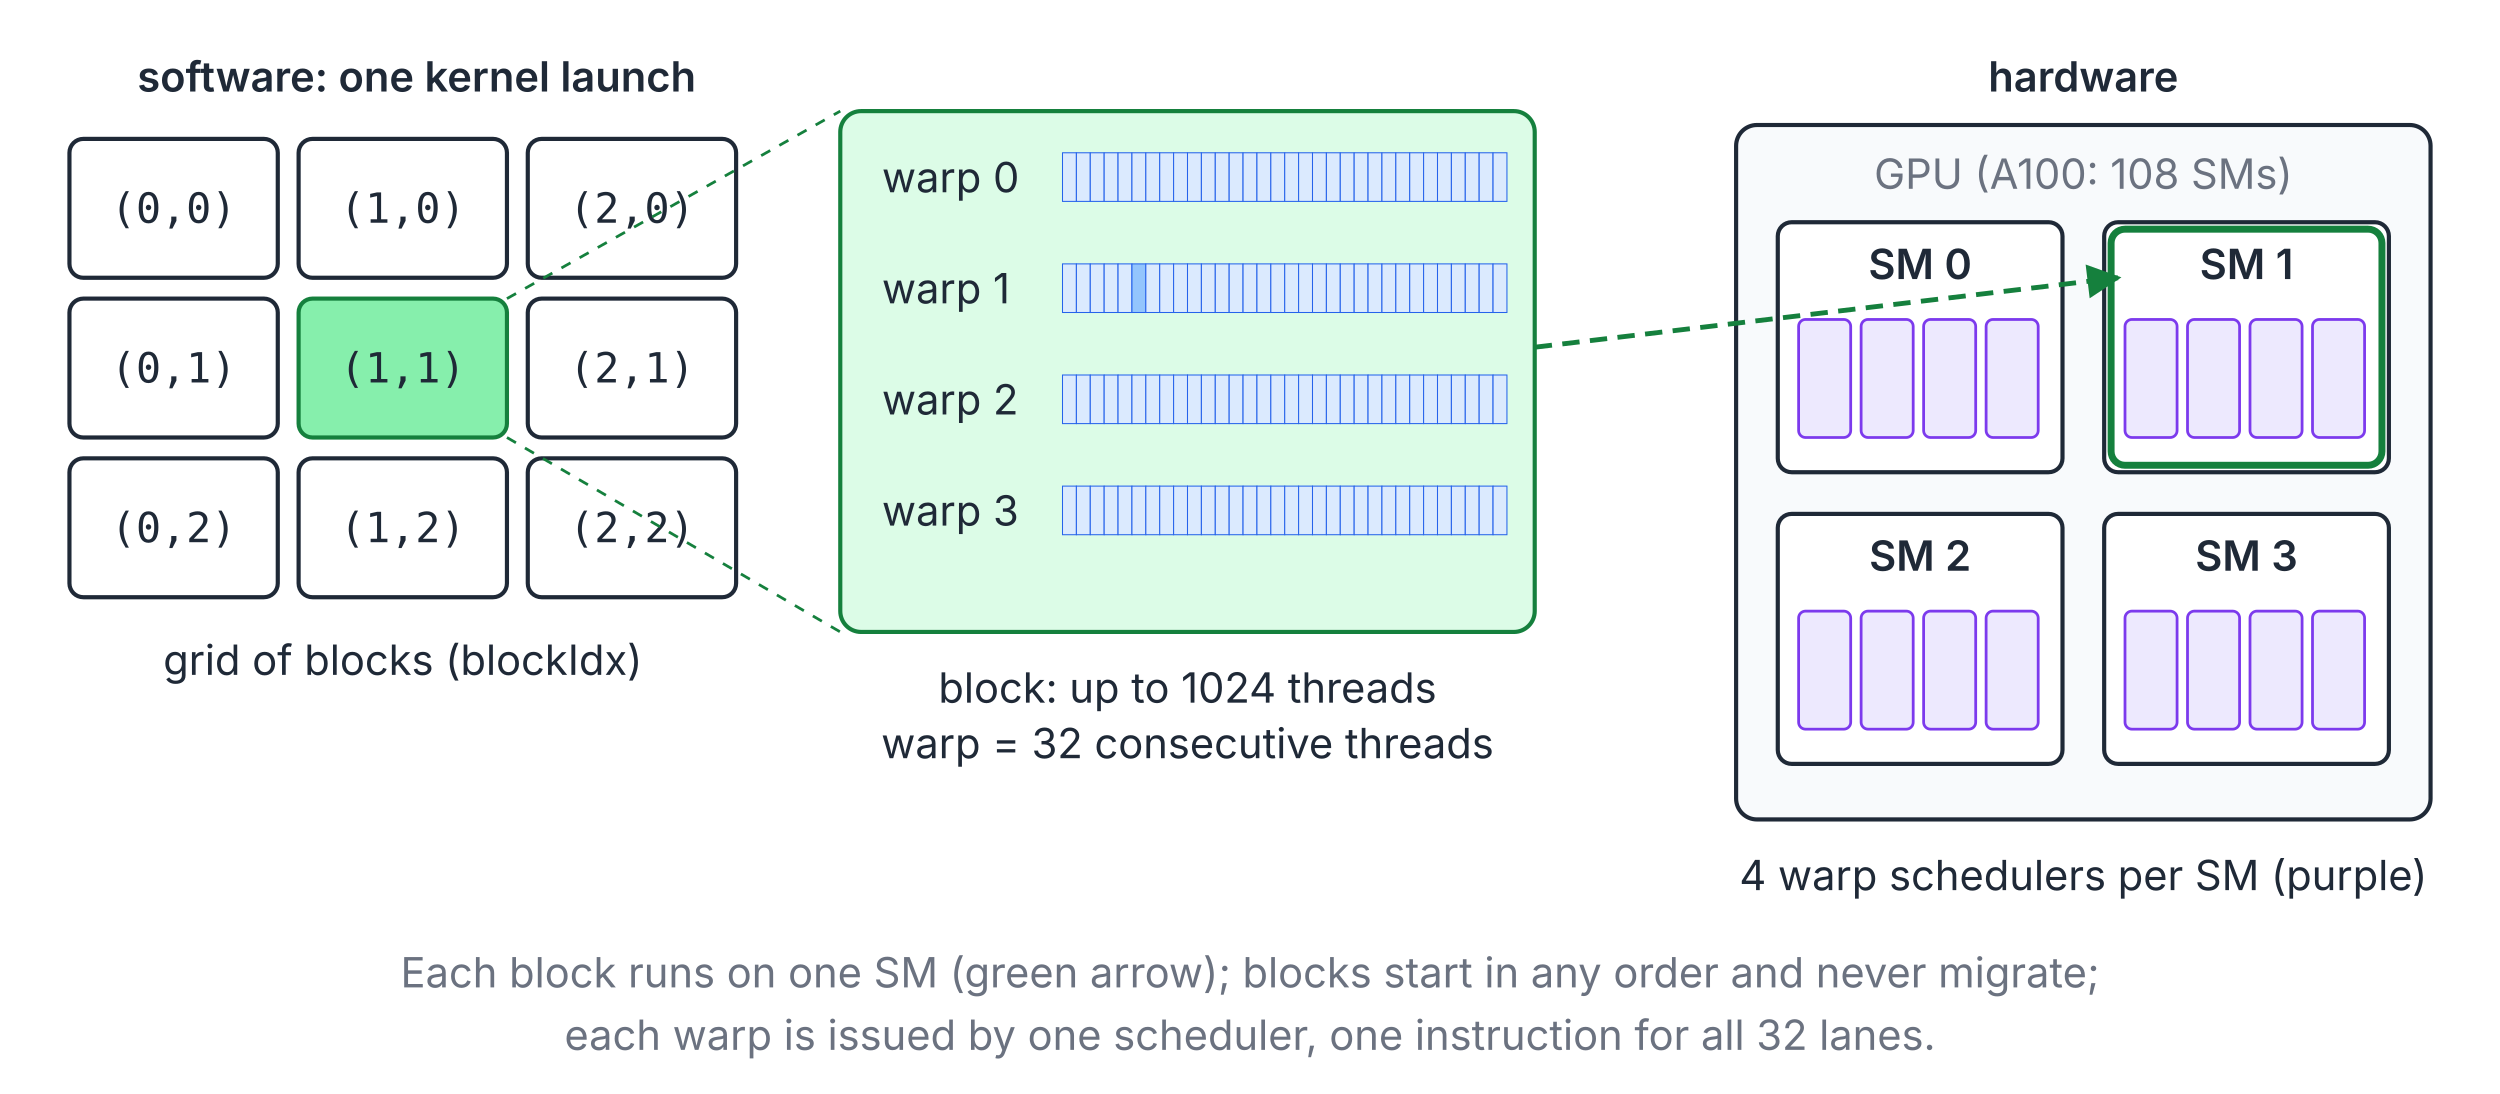
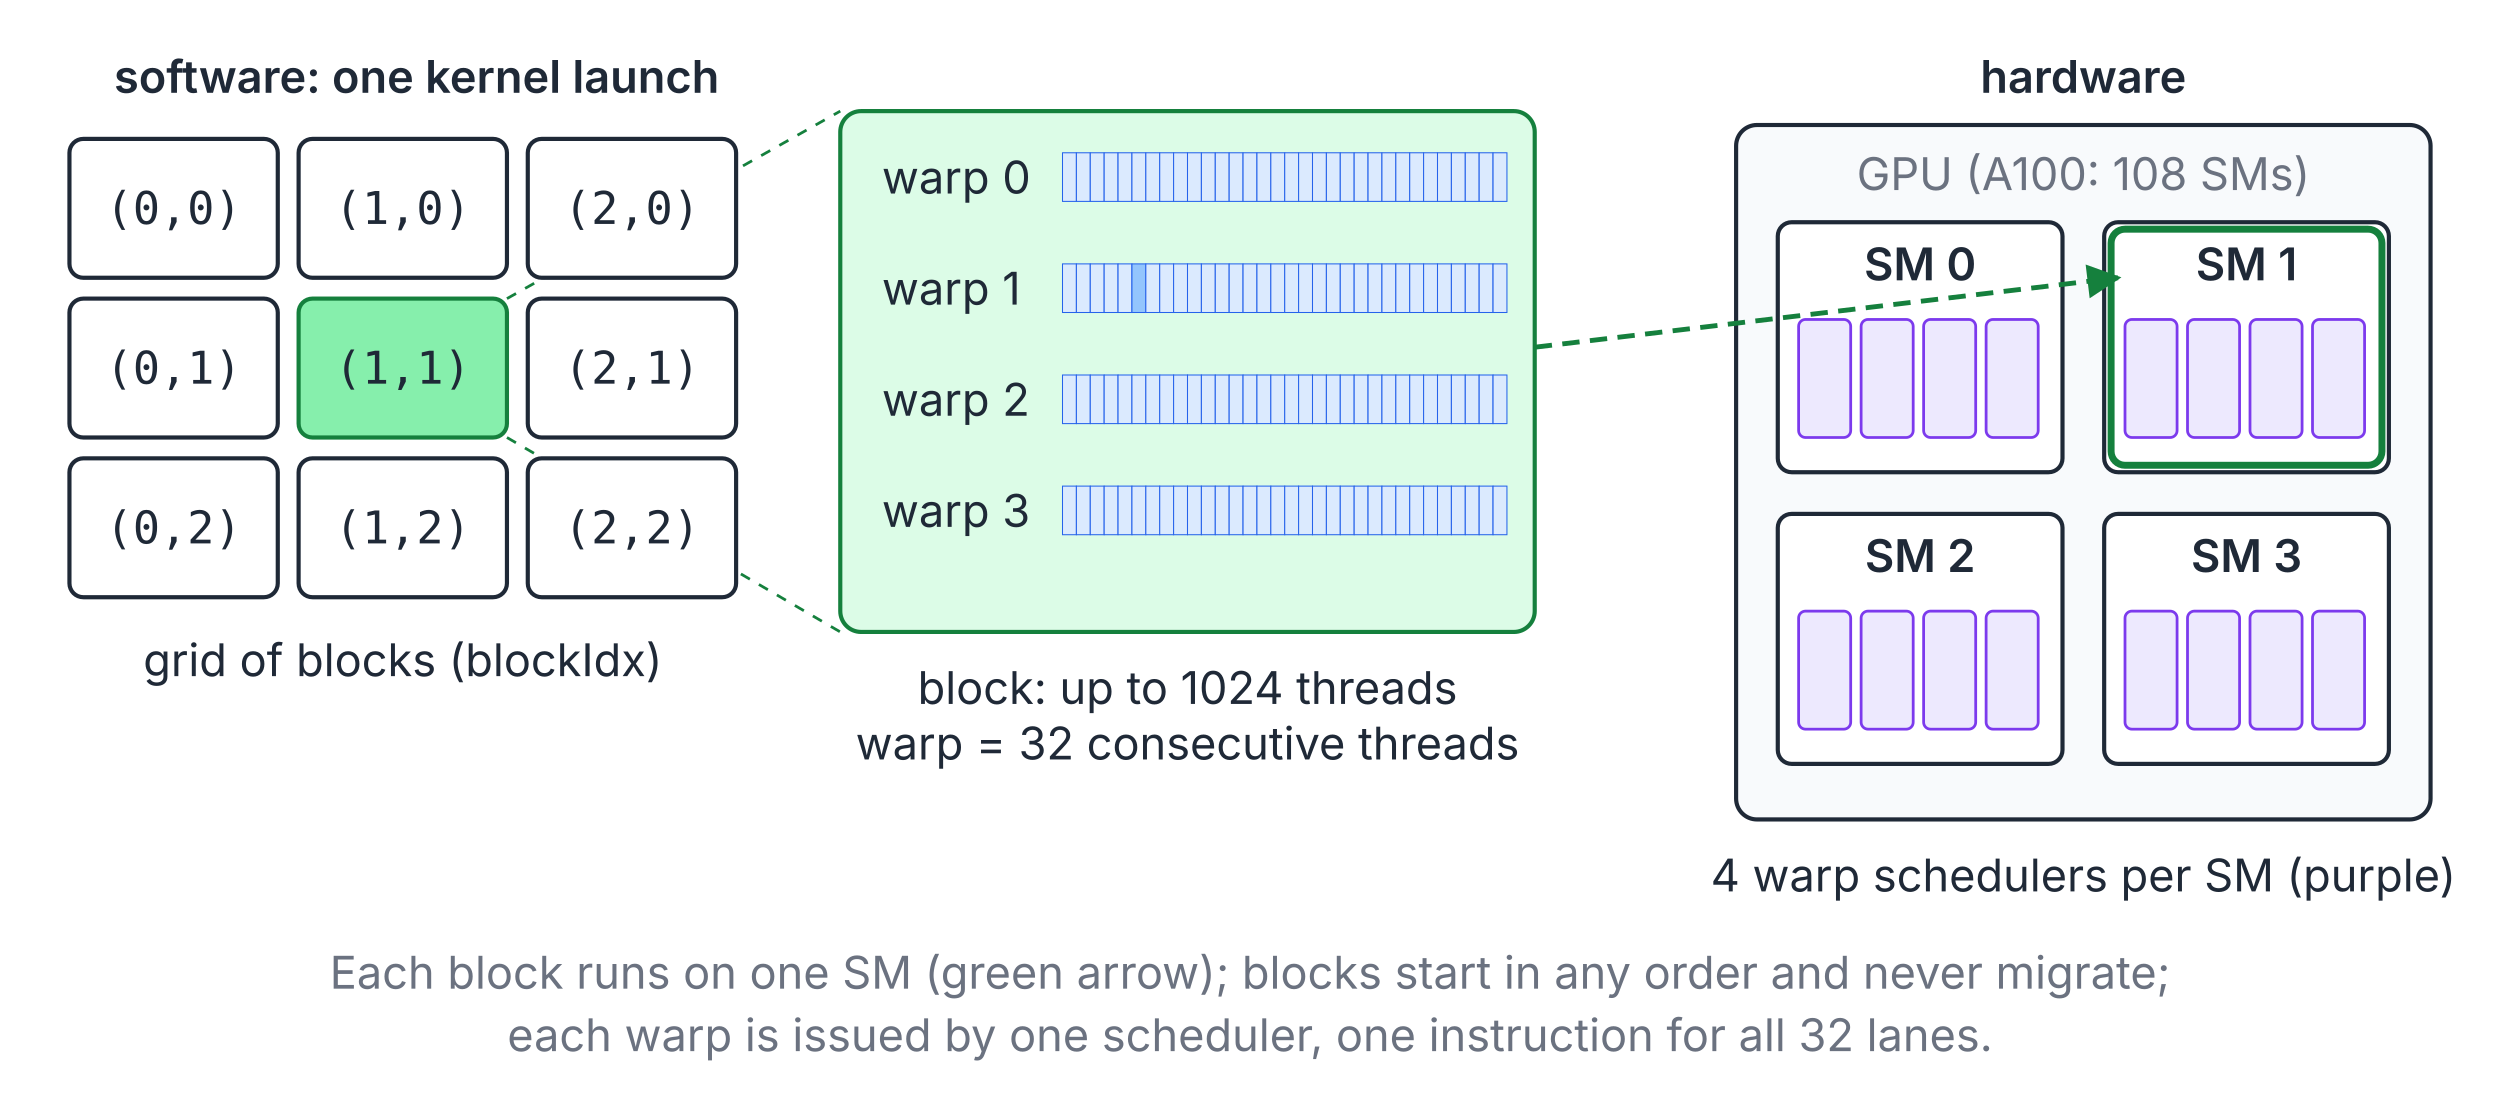
<svg xmlns="http://www.w3.org/2000/svg" viewBox="0 0 720 315" width="720" height="315" class="fig-svg" role="img">
-   <style>.fig-paper{fill:var(--fig-paper,#ffffff)}.fig-panel{fill:var(--fig-panel,#f8fafc)}.fig-none{fill:none}.s-ink{stroke:var(--fig-ink,#1f2937)}.t-ink{fill:var(--fig-ink,#1f2937)}.f-ink{fill:var(--fig-ink-soft,#f3f4f6)}.f-ink2{fill:var(--fig-ink-mid,#e5e7eb)}.k-ink{fill:var(--fig-ink,#1f2937)}.s-muted{stroke:var(--fig-muted,#6b7280)}.t-muted{fill:var(--fig-muted,#6b7280)}.f-muted{fill:var(--fig-muted-soft,#f9fafb)}.f-muted2{fill:var(--fig-muted-mid,#e5e7eb)}.k-muted{fill:var(--fig-muted,#6b7280)}.s-line{stroke:var(--fig-line,#9ca3af)}.t-line{fill:var(--fig-line,#9ca3af)}.f-line{fill:var(--fig-line-soft,#f3f4f6)}.f-line2{fill:var(--fig-line-mid,#d1d5db)}.k-line{fill:var(--fig-line,#9ca3af)}.s-a{stroke:var(--fig-a,#2563eb)}.t-a{fill:var(--fig-a,#2563eb)}.f-a{fill:var(--fig-a-soft,#dbeafe)}.f-a2{fill:var(--fig-a-mid,#93c5fd)}.k-a{fill:var(--fig-a,#2563eb)}.s-b{stroke:var(--fig-b,#c2410c)}.t-b{fill:var(--fig-b,#c2410c)}.f-b{fill:var(--fig-b-soft,#ffedd5)}.f-b2{fill:var(--fig-b-mid,#fdba74)}.k-b{fill:var(--fig-b,#c2410c)}.s-c{stroke:var(--fig-c,#15803d)}.t-c{fill:var(--fig-c,#15803d)}.f-c{fill:var(--fig-c-soft,#dcfce7)}.f-c2{fill:var(--fig-c-mid,#86efac)}.k-c{fill:var(--fig-c,#15803d)}.s-d{stroke:var(--fig-d,#7c3aed)}.t-d{fill:var(--fig-d,#7c3aed)}.f-d{fill:var(--fig-d-soft,#ede9fe)}.f-d2{fill:var(--fig-d-mid,#c4b5fd)}.k-d{fill:var(--fig-d,#7c3aed)}.s-hl{stroke:var(--fig-hl,#dc2626)}.t-hl{fill:var(--fig-hl,#dc2626)}.f-hl{fill:var(--fig-hl-soft,#fee2e2)}.f-hl2{fill:var(--fig-hl-mid,#fca5a5)}.k-hl{fill:var(--fig-hl,#dc2626)}.fig-txt{font-family:Inter,system-ui,-apple-system,'Segoe UI',sans-serif;font-size:14px}.fig-mono{font-family:'Ubuntu Mono',ui-monospace,Menlo,monospace;font-size:14px}.fig-small{font-size:12px}.fig-tiny{font-size:9.5px}.fig-big{font-size:16px}.fig-bold{font-weight:600}.fig-it{font-style:italic}</style>
+   <style>.fig-paper{fill:var(--fig-paper,#ffffff)}.fig-panel{fill:var(--fig-panel,#f8fafc)}.fig-none{fill:none}.s-ink{stroke:var(--fig-ink,#1f2937)}.t-ink{fill:var(--fig-ink,#1f2937)}.f-ink{fill:var(--fig-ink-soft,#f3f4f6)}.f-ink2{fill:var(--fig-ink-mid,#e5e7eb)}.k-ink{fill:var(--fig-ink,#1f2937)}.s-muted{stroke:var(--fig-muted,#6b7280)}.t-muted{fill:var(--fig-muted,#6b7280)}.f-muted{fill:var(--fig-muted-soft,#f9fafb)}.f-muted2{fill:var(--fig-muted-mid,#e5e7eb)}.k-muted{fill:var(--fig-muted,#6b7280)}.s-line{stroke:var(--fig-line,#9ca3af)}.t-line{fill:var(--fig-line,#9ca3af)}.f-line{fill:var(--fig-line-soft,#f3f4f6)}.f-line2{fill:var(--fig-line-mid,#d1d5db)}.k-line{fill:var(--fig-line,#9ca3af)}.s-a{stroke:var(--fig-a,#2563eb)}.t-a{fill:var(--fig-a,#2563eb)}.f-a{fill:var(--fig-a-soft,#dbeafe)}.f-a2{fill:var(--fig-a-mid,#93c5fd)}.k-a{fill:var(--fig-a,#2563eb)}.s-b{stroke:var(--fig-b,#c2410c)}.t-b{fill:var(--fig-b,#c2410c)}.f-b{fill:var(--fig-b-soft,#ffedd5)}.f-b2{fill:var(--fig-b-mid,#fdba74)}.k-b{fill:var(--fig-b,#c2410c)}.s-c{stroke:var(--fig-c,#15803d)}.t-c{fill:var(--fig-c,#15803d)}.f-c{fill:var(--fig-c-soft,#dcfce7)}.f-c2{fill:var(--fig-c-mid,#86efac)}.k-c{fill:var(--fig-c,#15803d)}.s-d{stroke:var(--fig-d,#7c3aed)}.t-d{fill:var(--fig-d,#7c3aed)}.f-d{fill:var(--fig-d-soft,#ede9fe)}.f-d2{fill:var(--fig-d-mid,#c4b5fd)}.k-d{fill:var(--fig-d,#7c3aed)}.s-hl{stroke:var(--fig-hl,#dc2626)}.t-hl{fill:var(--fig-hl,#dc2626)}.f-hl{fill:var(--fig-hl-soft,#fee2e2)}.f-hl2{fill:var(--fig-hl-mid,#fca5a5)}.k-hl{fill:var(--fig-hl,#dc2626)}.fig-txt{font-family:Inter,system-ui,-apple-system,'Segoe UI',sans-serif;font-size:15px}.fig-mono{font-family:'Ubuntu Mono',ui-monospace,Menlo,monospace;font-size:15px}.fig-small{font-size:13px}.fig-tiny{font-size:11px}.fig-big{font-size:17px}.fig-plate{fill:var(--fig-paper,#ffffff);fill-opacity:.92}.fig-bold{font-weight:600}.fig-it{font-style:italic}</style>
  <defs>
    <marker id="ch01-hierarchy-ah-ink" viewBox="0 0 10 10" refX="9" refY="5" markerWidth="7" markerHeight="7" orient="auto-start-reverse">
      <path d="M0,0 L10,5 L0,10 z" class="k-ink" />
    </marker>
    <marker id="ch01-hierarchy-ah-muted" viewBox="0 0 10 10" refX="9" refY="5" markerWidth="7" markerHeight="7" orient="auto-start-reverse">
      <path d="M0,0 L10,5 L0,10 z" class="k-muted" />
    </marker>
    <marker id="ch01-hierarchy-ah-a" viewBox="0 0 10 10" refX="9" refY="5" markerWidth="7" markerHeight="7" orient="auto-start-reverse">
      <path d="M0,0 L10,5 L0,10 z" class="k-a" />
    </marker>
    <marker id="ch01-hierarchy-ah-b" viewBox="0 0 10 10" refX="9" refY="5" markerWidth="7" markerHeight="7" orient="auto-start-reverse">
      <path d="M0,0 L10,5 L0,10 z" class="k-b" />
    </marker>
    <marker id="ch01-hierarchy-ah-c" viewBox="0 0 10 10" refX="9" refY="5" markerWidth="7" markerHeight="7" orient="auto-start-reverse">
      <path d="M0,0 L10,5 L0,10 z" class="k-c" />
    </marker>
    <marker id="ch01-hierarchy-ah-d" viewBox="0 0 10 10" refX="9" refY="5" markerWidth="7" markerHeight="7" orient="auto-start-reverse">
      <path d="M0,0 L10,5 L0,10 z" class="k-d" />
    </marker>
    <marker id="ch01-hierarchy-ah-hl" viewBox="0 0 10 10" refX="9" refY="5" markerWidth="7" markerHeight="7" orient="auto-start-reverse">
      <path d="M0,0 L10,5 L0,10 z" class="k-hl" />
    </marker>
  </defs>
  <rect x="0" y="0" width="720" height="315" class="fig-paper" />
  <text x="120" y="22" text-anchor="middle" dominant-baseline="central" class="fig-txt t-ink fig-small fig-bold">software: one kernel launch</text>
+   <line x1="146" y1="86" x2="242" y2="32" class="s-c" stroke-width="0.8" stroke-dasharray="3 3" />
+   <line x1="146" y1="126" x2="242" y2="182" class="s-c" stroke-width="0.8" stroke-dasharray="3 3" />
  <rect x="20" y="40" width="60" height="40" rx="4" class="fig-paper s-ink" stroke-width="1.2" />
  <text x="50" y="60" text-anchor="middle" dominant-baseline="central" class="fig-mono t-ink fig-small">(0,0)</text>
  <rect x="86" y="40" width="60" height="40" rx="4" class="fig-paper s-ink" stroke-width="1.2" />
  <text x="116" y="60" text-anchor="middle" dominant-baseline="central" class="fig-mono t-ink fig-small">(1,0)</text>
  <rect x="152" y="40" width="60" height="40" rx="4" class="fig-paper s-ink" stroke-width="1.2" />
  <text x="182" y="60" text-anchor="middle" dominant-baseline="central" class="fig-mono t-ink fig-small">(2,0)</text>
  <rect x="20" y="86" width="60" height="40" rx="4" class="fig-paper s-ink" stroke-width="1.2" />
  <text x="50" y="106" text-anchor="middle" dominant-baseline="central" class="fig-mono t-ink fig-small">(0,1)</text>
  <rect x="86" y="86" width="60" height="40" rx="4" class="f-c2 s-c" stroke-width="1.2" />
  <text x="116" y="106" text-anchor="middle" dominant-baseline="central" class="fig-mono t-ink fig-small">(1,1)</text>
  <rect x="152" y="86" width="60" height="40" rx="4" class="fig-paper s-ink" stroke-width="1.2" />
  <text x="182" y="106" text-anchor="middle" dominant-baseline="central" class="fig-mono t-ink fig-small">(2,1)</text>
  <rect x="20" y="132" width="60" height="40" rx="4" class="fig-paper s-ink" stroke-width="1.2" />
  <text x="50" y="152" text-anchor="middle" dominant-baseline="central" class="fig-mono t-ink fig-small">(0,2)</text>
  <rect x="86" y="132" width="60" height="40" rx="4" class="fig-paper s-ink" stroke-width="1.2" />
  <text x="116" y="152" text-anchor="middle" dominant-baseline="central" class="fig-mono t-ink fig-small">(1,2)</text>
  <rect x="152" y="132" width="60" height="40" rx="4" class="fig-paper s-ink" stroke-width="1.2" />
  <text x="182" y="152" text-anchor="middle" dominant-baseline="central" class="fig-mono t-ink fig-small">(2,2)</text>
  <text x="116" y="190" text-anchor="middle" dominant-baseline="central" class="fig-txt t-ink fig-small">grid of blocks (blockIdx)</text>
  <rect x="242" y="32" width="200" height="150" rx="6" class="f-c s-c" stroke-width="1.2" />
-   <line x1="146" y1="86" x2="242" y2="32" class="s-c" stroke-width="0.8" stroke-dasharray="3 3" />
-   <line x1="146" y1="126" x2="242" y2="182" class="s-c" stroke-width="0.8" stroke-dasharray="3 3" />
  <text x="254" y="51" text-anchor="start" dominant-baseline="central" class="fig-txt t-ink fig-small">warp 0</text>
  <rect x="306" y="44" width="4" height="14" rx="0" class="f-a s-a" stroke-width="0.3" />
  <rect x="310" y="44" width="4" height="14" rx="0" class="f-a s-a" stroke-width="0.3" />
  <rect x="314" y="44" width="4" height="14" rx="0" class="f-a s-a" stroke-width="0.3" />
  <rect x="318" y="44" width="4" height="14" rx="0" class="f-a s-a" stroke-width="0.3" />
  <rect x="322" y="44" width="4" height="14" rx="0" class="f-a s-a" stroke-width="0.3" />
  <rect x="326" y="44" width="4" height="14" rx="0" class="f-a s-a" stroke-width="0.3" />
  <rect x="330" y="44" width="4" height="14" rx="0" class="f-a s-a" stroke-width="0.3" />
  <rect x="334" y="44" width="4" height="14" rx="0" class="f-a s-a" stroke-width="0.3" />
  <rect x="338" y="44" width="4" height="14" rx="0" class="f-a s-a" stroke-width="0.3" />
  <rect x="342" y="44" width="4" height="14" rx="0" class="f-a s-a" stroke-width="0.3" />
  <rect x="346" y="44" width="4" height="14" rx="0" class="f-a s-a" stroke-width="0.3" />
  <rect x="350" y="44" width="4" height="14" rx="0" class="f-a s-a" stroke-width="0.3" />
  <rect x="354" y="44" width="4" height="14" rx="0" class="f-a s-a" stroke-width="0.3" />
  <rect x="358" y="44" width="4" height="14" rx="0" class="f-a s-a" stroke-width="0.3" />
  <rect x="362" y="44" width="4" height="14" rx="0" class="f-a s-a" stroke-width="0.3" />
  <rect x="366" y="44" width="4" height="14" rx="0" class="f-a s-a" stroke-width="0.3" />
  <rect x="370" y="44" width="4" height="14" rx="0" class="f-a s-a" stroke-width="0.3" />
  <rect x="374" y="44" width="4" height="14" rx="0" class="f-a s-a" stroke-width="0.3" />
  <rect x="378" y="44" width="4" height="14" rx="0" class="f-a s-a" stroke-width="0.3" />
  <rect x="382" y="44" width="4" height="14" rx="0" class="f-a s-a" stroke-width="0.3" />
  <rect x="386" y="44" width="4" height="14" rx="0" class="f-a s-a" stroke-width="0.3" />
  <rect x="390" y="44" width="4" height="14" rx="0" class="f-a s-a" stroke-width="0.3" />
  <rect x="394" y="44" width="4" height="14" rx="0" class="f-a s-a" stroke-width="0.3" />
  <rect x="398" y="44" width="4" height="14" rx="0" class="f-a s-a" stroke-width="0.3" />
  <rect x="402" y="44" width="4" height="14" rx="0" class="f-a s-a" stroke-width="0.3" />
  <rect x="406" y="44" width="4" height="14" rx="0" class="f-a s-a" stroke-width="0.3" />
  <rect x="410" y="44" width="4" height="14" rx="0" class="f-a s-a" stroke-width="0.3" />
  <rect x="414" y="44" width="4" height="14" rx="0" class="f-a s-a" stroke-width="0.3" />
  <rect x="418" y="44" width="4" height="14" rx="0" class="f-a s-a" stroke-width="0.3" />
  <rect x="422" y="44" width="4" height="14" rx="0" class="f-a s-a" stroke-width="0.3" />
  <rect x="426" y="44" width="4" height="14" rx="0" class="f-a s-a" stroke-width="0.3" />
  <rect x="430" y="44" width="4" height="14" rx="0" class="f-a s-a" stroke-width="0.3" />
  <text x="254" y="83" text-anchor="start" dominant-baseline="central" class="fig-txt t-ink fig-small">warp 1</text>
  <rect x="306" y="76" width="4" height="14" rx="0" class="f-a s-a" stroke-width="0.3" />
  <rect x="310" y="76" width="4" height="14" rx="0" class="f-a s-a" stroke-width="0.3" />
  <rect x="314" y="76" width="4" height="14" rx="0" class="f-a s-a" stroke-width="0.3" />
  <rect x="318" y="76" width="4" height="14" rx="0" class="f-a s-a" stroke-width="0.3" />
  <rect x="322" y="76" width="4" height="14" rx="0" class="f-a s-a" stroke-width="0.3" />
  <rect x="326" y="76" width="4" height="14" rx="0" class="f-a2 s-a" stroke-width="0.3" />
  <rect x="330" y="76" width="4" height="14" rx="0" class="f-a s-a" stroke-width="0.3" />
  <rect x="334" y="76" width="4" height="14" rx="0" class="f-a s-a" stroke-width="0.3" />
  <rect x="338" y="76" width="4" height="14" rx="0" class="f-a s-a" stroke-width="0.3" />
  <rect x="342" y="76" width="4" height="14" rx="0" class="f-a s-a" stroke-width="0.3" />
  <rect x="346" y="76" width="4" height="14" rx="0" class="f-a s-a" stroke-width="0.3" />
  <rect x="350" y="76" width="4" height="14" rx="0" class="f-a s-a" stroke-width="0.3" />
  <rect x="354" y="76" width="4" height="14" rx="0" class="f-a s-a" stroke-width="0.3" />
  <rect x="358" y="76" width="4" height="14" rx="0" class="f-a s-a" stroke-width="0.3" />
  <rect x="362" y="76" width="4" height="14" rx="0" class="f-a s-a" stroke-width="0.3" />
  <rect x="366" y="76" width="4" height="14" rx="0" class="f-a s-a" stroke-width="0.3" />
  <rect x="370" y="76" width="4" height="14" rx="0" class="f-a s-a" stroke-width="0.3" />
  <rect x="374" y="76" width="4" height="14" rx="0" class="f-a s-a" stroke-width="0.3" />
  <rect x="378" y="76" width="4" height="14" rx="0" class="f-a s-a" stroke-width="0.3" />
  <rect x="382" y="76" width="4" height="14" rx="0" class="f-a s-a" stroke-width="0.3" />
  <rect x="386" y="76" width="4" height="14" rx="0" class="f-a s-a" stroke-width="0.3" />
  <rect x="390" y="76" width="4" height="14" rx="0" class="f-a s-a" stroke-width="0.3" />
  <rect x="394" y="76" width="4" height="14" rx="0" class="f-a s-a" stroke-width="0.3" />
  <rect x="398" y="76" width="4" height="14" rx="0" class="f-a s-a" stroke-width="0.3" />
  <rect x="402" y="76" width="4" height="14" rx="0" class="f-a s-a" stroke-width="0.3" />
  <rect x="406" y="76" width="4" height="14" rx="0" class="f-a s-a" stroke-width="0.3" />
  <rect x="410" y="76" width="4" height="14" rx="0" class="f-a s-a" stroke-width="0.3" />
  <rect x="414" y="76" width="4" height="14" rx="0" class="f-a s-a" stroke-width="0.3" />
  <rect x="418" y="76" width="4" height="14" rx="0" class="f-a s-a" stroke-width="0.3" />
  <rect x="422" y="76" width="4" height="14" rx="0" class="f-a s-a" stroke-width="0.3" />
  <rect x="426" y="76" width="4" height="14" rx="0" class="f-a s-a" stroke-width="0.3" />
  <rect x="430" y="76" width="4" height="14" rx="0" class="f-a s-a" stroke-width="0.3" />
  <text x="254" y="115" text-anchor="start" dominant-baseline="central" class="fig-txt t-ink fig-small">warp 2</text>
  <rect x="306" y="108" width="4" height="14" rx="0" class="f-a s-a" stroke-width="0.3" />
  <rect x="310" y="108" width="4" height="14" rx="0" class="f-a s-a" stroke-width="0.3" />
  <rect x="314" y="108" width="4" height="14" rx="0" class="f-a s-a" stroke-width="0.3" />
  <rect x="318" y="108" width="4" height="14" rx="0" class="f-a s-a" stroke-width="0.3" />
  <rect x="322" y="108" width="4" height="14" rx="0" class="f-a s-a" stroke-width="0.3" />
  <rect x="326" y="108" width="4" height="14" rx="0" class="f-a s-a" stroke-width="0.3" />
  <rect x="330" y="108" width="4" height="14" rx="0" class="f-a s-a" stroke-width="0.3" />
  <rect x="334" y="108" width="4" height="14" rx="0" class="f-a s-a" stroke-width="0.3" />
  <rect x="338" y="108" width="4" height="14" rx="0" class="f-a s-a" stroke-width="0.3" />
  <rect x="342" y="108" width="4" height="14" rx="0" class="f-a s-a" stroke-width="0.3" />
  <rect x="346" y="108" width="4" height="14" rx="0" class="f-a s-a" stroke-width="0.3" />
  <rect x="350" y="108" width="4" height="14" rx="0" class="f-a s-a" stroke-width="0.3" />
  <rect x="354" y="108" width="4" height="14" rx="0" class="f-a s-a" stroke-width="0.3" />
  <rect x="358" y="108" width="4" height="14" rx="0" class="f-a s-a" stroke-width="0.3" />
  <rect x="362" y="108" width="4" height="14" rx="0" class="f-a s-a" stroke-width="0.3" />
  <rect x="366" y="108" width="4" height="14" rx="0" class="f-a s-a" stroke-width="0.3" />
  <rect x="370" y="108" width="4" height="14" rx="0" class="f-a s-a" stroke-width="0.3" />
  <rect x="374" y="108" width="4" height="14" rx="0" class="f-a s-a" stroke-width="0.3" />
  <rect x="378" y="108" width="4" height="14" rx="0" class="f-a s-a" stroke-width="0.3" />
  <rect x="382" y="108" width="4" height="14" rx="0" class="f-a s-a" stroke-width="0.3" />
  <rect x="386" y="108" width="4" height="14" rx="0" class="f-a s-a" stroke-width="0.3" />
  <rect x="390" y="108" width="4" height="14" rx="0" class="f-a s-a" stroke-width="0.3" />
  <rect x="394" y="108" width="4" height="14" rx="0" class="f-a s-a" stroke-width="0.3" />
  <rect x="398" y="108" width="4" height="14" rx="0" class="f-a s-a" stroke-width="0.3" />
  <rect x="402" y="108" width="4" height="14" rx="0" class="f-a s-a" stroke-width="0.3" />
  <rect x="406" y="108" width="4" height="14" rx="0" class="f-a s-a" stroke-width="0.3" />
  <rect x="410" y="108" width="4" height="14" rx="0" class="f-a s-a" stroke-width="0.3" />
  <rect x="414" y="108" width="4" height="14" rx="0" class="f-a s-a" stroke-width="0.3" />
  <rect x="418" y="108" width="4" height="14" rx="0" class="f-a s-a" stroke-width="0.3" />
  <rect x="422" y="108" width="4" height="14" rx="0" class="f-a s-a" stroke-width="0.3" />
  <rect x="426" y="108" width="4" height="14" rx="0" class="f-a s-a" stroke-width="0.3" />
  <rect x="430" y="108" width="4" height="14" rx="0" class="f-a s-a" stroke-width="0.3" />
  <text x="254" y="147" text-anchor="start" dominant-baseline="central" class="fig-txt t-ink fig-small">warp 3</text>
  <rect x="306" y="140" width="4" height="14" rx="0" class="f-a s-a" stroke-width="0.3" />
  <rect x="310" y="140" width="4" height="14" rx="0" class="f-a s-a" stroke-width="0.3" />
  <rect x="314" y="140" width="4" height="14" rx="0" class="f-a s-a" stroke-width="0.3" />
  <rect x="318" y="140" width="4" height="14" rx="0" class="f-a s-a" stroke-width="0.3" />
  <rect x="322" y="140" width="4" height="14" rx="0" class="f-a s-a" stroke-width="0.3" />
  <rect x="326" y="140" width="4" height="14" rx="0" class="f-a s-a" stroke-width="0.3" />
  <rect x="330" y="140" width="4" height="14" rx="0" class="f-a s-a" stroke-width="0.3" />
  <rect x="334" y="140" width="4" height="14" rx="0" class="f-a s-a" stroke-width="0.3" />
  <rect x="338" y="140" width="4" height="14" rx="0" class="f-a s-a" stroke-width="0.3" />
  <rect x="342" y="140" width="4" height="14" rx="0" class="f-a s-a" stroke-width="0.3" />
  <rect x="346" y="140" width="4" height="14" rx="0" class="f-a s-a" stroke-width="0.3" />
  <rect x="350" y="140" width="4" height="14" rx="0" class="f-a s-a" stroke-width="0.3" />
  <rect x="354" y="140" width="4" height="14" rx="0" class="f-a s-a" stroke-width="0.3" />
  <rect x="358" y="140" width="4" height="14" rx="0" class="f-a s-a" stroke-width="0.3" />
  <rect x="362" y="140" width="4" height="14" rx="0" class="f-a s-a" stroke-width="0.3" />
  <rect x="366" y="140" width="4" height="14" rx="0" class="f-a s-a" stroke-width="0.3" />
  <rect x="370" y="140" width="4" height="14" rx="0" class="f-a s-a" stroke-width="0.3" />
  <rect x="374" y="140" width="4" height="14" rx="0" class="f-a s-a" stroke-width="0.3" />
  <rect x="378" y="140" width="4" height="14" rx="0" class="f-a s-a" stroke-width="0.3" />
  <rect x="382" y="140" width="4" height="14" rx="0" class="f-a s-a" stroke-width="0.3" />
  <rect x="386" y="140" width="4" height="14" rx="0" class="f-a s-a" stroke-width="0.3" />
  <rect x="390" y="140" width="4" height="14" rx="0" class="f-a s-a" stroke-width="0.3" />
  <rect x="394" y="140" width="4" height="14" rx="0" class="f-a s-a" stroke-width="0.3" />
  <rect x="398" y="140" width="4" height="14" rx="0" class="f-a s-a" stroke-width="0.3" />
  <rect x="402" y="140" width="4" height="14" rx="0" class="f-a s-a" stroke-width="0.3" />
  <rect x="406" y="140" width="4" height="14" rx="0" class="f-a s-a" stroke-width="0.3" />
  <rect x="410" y="140" width="4" height="14" rx="0" class="f-a s-a" stroke-width="0.3" />
  <rect x="414" y="140" width="4" height="14" rx="0" class="f-a s-a" stroke-width="0.3" />
  <rect x="418" y="140" width="4" height="14" rx="0" class="f-a s-a" stroke-width="0.3" />
  <rect x="422" y="140" width="4" height="14" rx="0" class="f-a s-a" stroke-width="0.3" />
  <rect x="426" y="140" width="4" height="14" rx="0" class="f-a s-a" stroke-width="0.3" />
  <rect x="430" y="140" width="4" height="14" rx="0" class="f-a s-a" stroke-width="0.3" />
  <text x="342" y="198" text-anchor="middle" dominant-baseline="central" class="fig-txt t-ink fig-small">block: up to 1024 threads</text>
  <text x="342" y="214" text-anchor="middle" dominant-baseline="central" class="fig-txt t-ink fig-small">warp = 32 consecutive threads</text>
  <text x="600" y="22" text-anchor="middle" dominant-baseline="central" class="fig-txt t-ink fig-small fig-bold">hardware</text>
  <rect x="500" y="36" width="200" height="200" rx="6" class="fig-panel s-ink" stroke-width="1.2" />
  <text x="600" y="50" text-anchor="middle" dominant-baseline="central" class="fig-txt t-muted fig-small">GPU (A100: 108 SMs)</text>
  <rect x="512" y="64" width="82" height="72" rx="4" class="fig-paper s-ink" stroke-width="1.2" />
  <text x="553" y="76" text-anchor="middle" dominant-baseline="central" class="fig-txt t-ink fig-small fig-bold">SM 0</text>
  <rect x="518" y="92" width="15" height="34" rx="2" class="f-d s-d" stroke-width="0.8" />
  <rect x="536" y="92" width="15" height="34" rx="2" class="f-d s-d" stroke-width="0.8" />
  <rect x="554" y="92" width="15" height="34" rx="2" class="f-d s-d" stroke-width="0.8" />
  <rect x="572" y="92" width="15" height="34" rx="2" class="f-d s-d" stroke-width="0.8" />
  <rect x="606" y="64" width="82" height="72" rx="4" class="fig-paper s-ink" stroke-width="1.2" />
  <text x="647" y="76" text-anchor="middle" dominant-baseline="central" class="fig-txt t-ink fig-small fig-bold">SM 1</text>
  <rect x="612" y="92" width="15" height="34" rx="2" class="f-d s-d" stroke-width="0.8" />
  <rect x="630" y="92" width="15" height="34" rx="2" class="f-d s-d" stroke-width="0.8" />
  <rect x="648" y="92" width="15" height="34" rx="2" class="f-d s-d" stroke-width="0.8" />
  <rect x="666" y="92" width="15" height="34" rx="2" class="f-d s-d" stroke-width="0.8" />
  <rect x="608" y="66" width="78" height="68" rx="4" class="fig-none s-c" stroke-width="2" />
  <rect x="512" y="148" width="82" height="72" rx="4" class="fig-paper s-ink" stroke-width="1.2" />
  <text x="553" y="160" text-anchor="middle" dominant-baseline="central" class="fig-txt t-ink fig-small fig-bold">SM 2</text>
  <rect x="518" y="176" width="15" height="34" rx="2" class="f-d s-d" stroke-width="0.8" />
  <rect x="536" y="176" width="15" height="34" rx="2" class="f-d s-d" stroke-width="0.8" />
  <rect x="554" y="176" width="15" height="34" rx="2" class="f-d s-d" stroke-width="0.8" />
  <rect x="572" y="176" width="15" height="34" rx="2" class="f-d s-d" stroke-width="0.8" />
  <rect x="606" y="148" width="82" height="72" rx="4" class="fig-paper s-ink" stroke-width="1.2" />
  <text x="647" y="160" text-anchor="middle" dominant-baseline="central" class="fig-txt t-ink fig-small fig-bold">SM 3</text>
  <rect x="612" y="176" width="15" height="34" rx="2" class="f-d s-d" stroke-width="0.8" />
  <rect x="630" y="176" width="15" height="34" rx="2" class="f-d s-d" stroke-width="0.8" />
  <rect x="648" y="176" width="15" height="34" rx="2" class="f-d s-d" stroke-width="0.8" />
  <rect x="666" y="176" width="15" height="34" rx="2" class="f-d s-d" stroke-width="0.8" />
  <text x="600" y="252" text-anchor="middle" dominant-baseline="central" class="fig-txt t-ink fig-small">4 warp schedulers per SM (purple)</text>
  <line x1="442" y1="100" x2="610" y2="80" class="s-c" stroke-width="1.4" stroke-dasharray="5 3" marker-end="url(#ch01-hierarchy-ah-c)" />
  <text x="360" y="280" text-anchor="middle" dominant-baseline="central" class="fig-txt t-muted fig-small">Each block runs on one SM (green arrow); blocks start in any order and never migrate;</text>
  <text x="360" y="298" text-anchor="middle" dominant-baseline="central" class="fig-txt t-muted fig-small">each warp is issued by one scheduler, one instruction for all 32 lanes.</text>
</svg>
